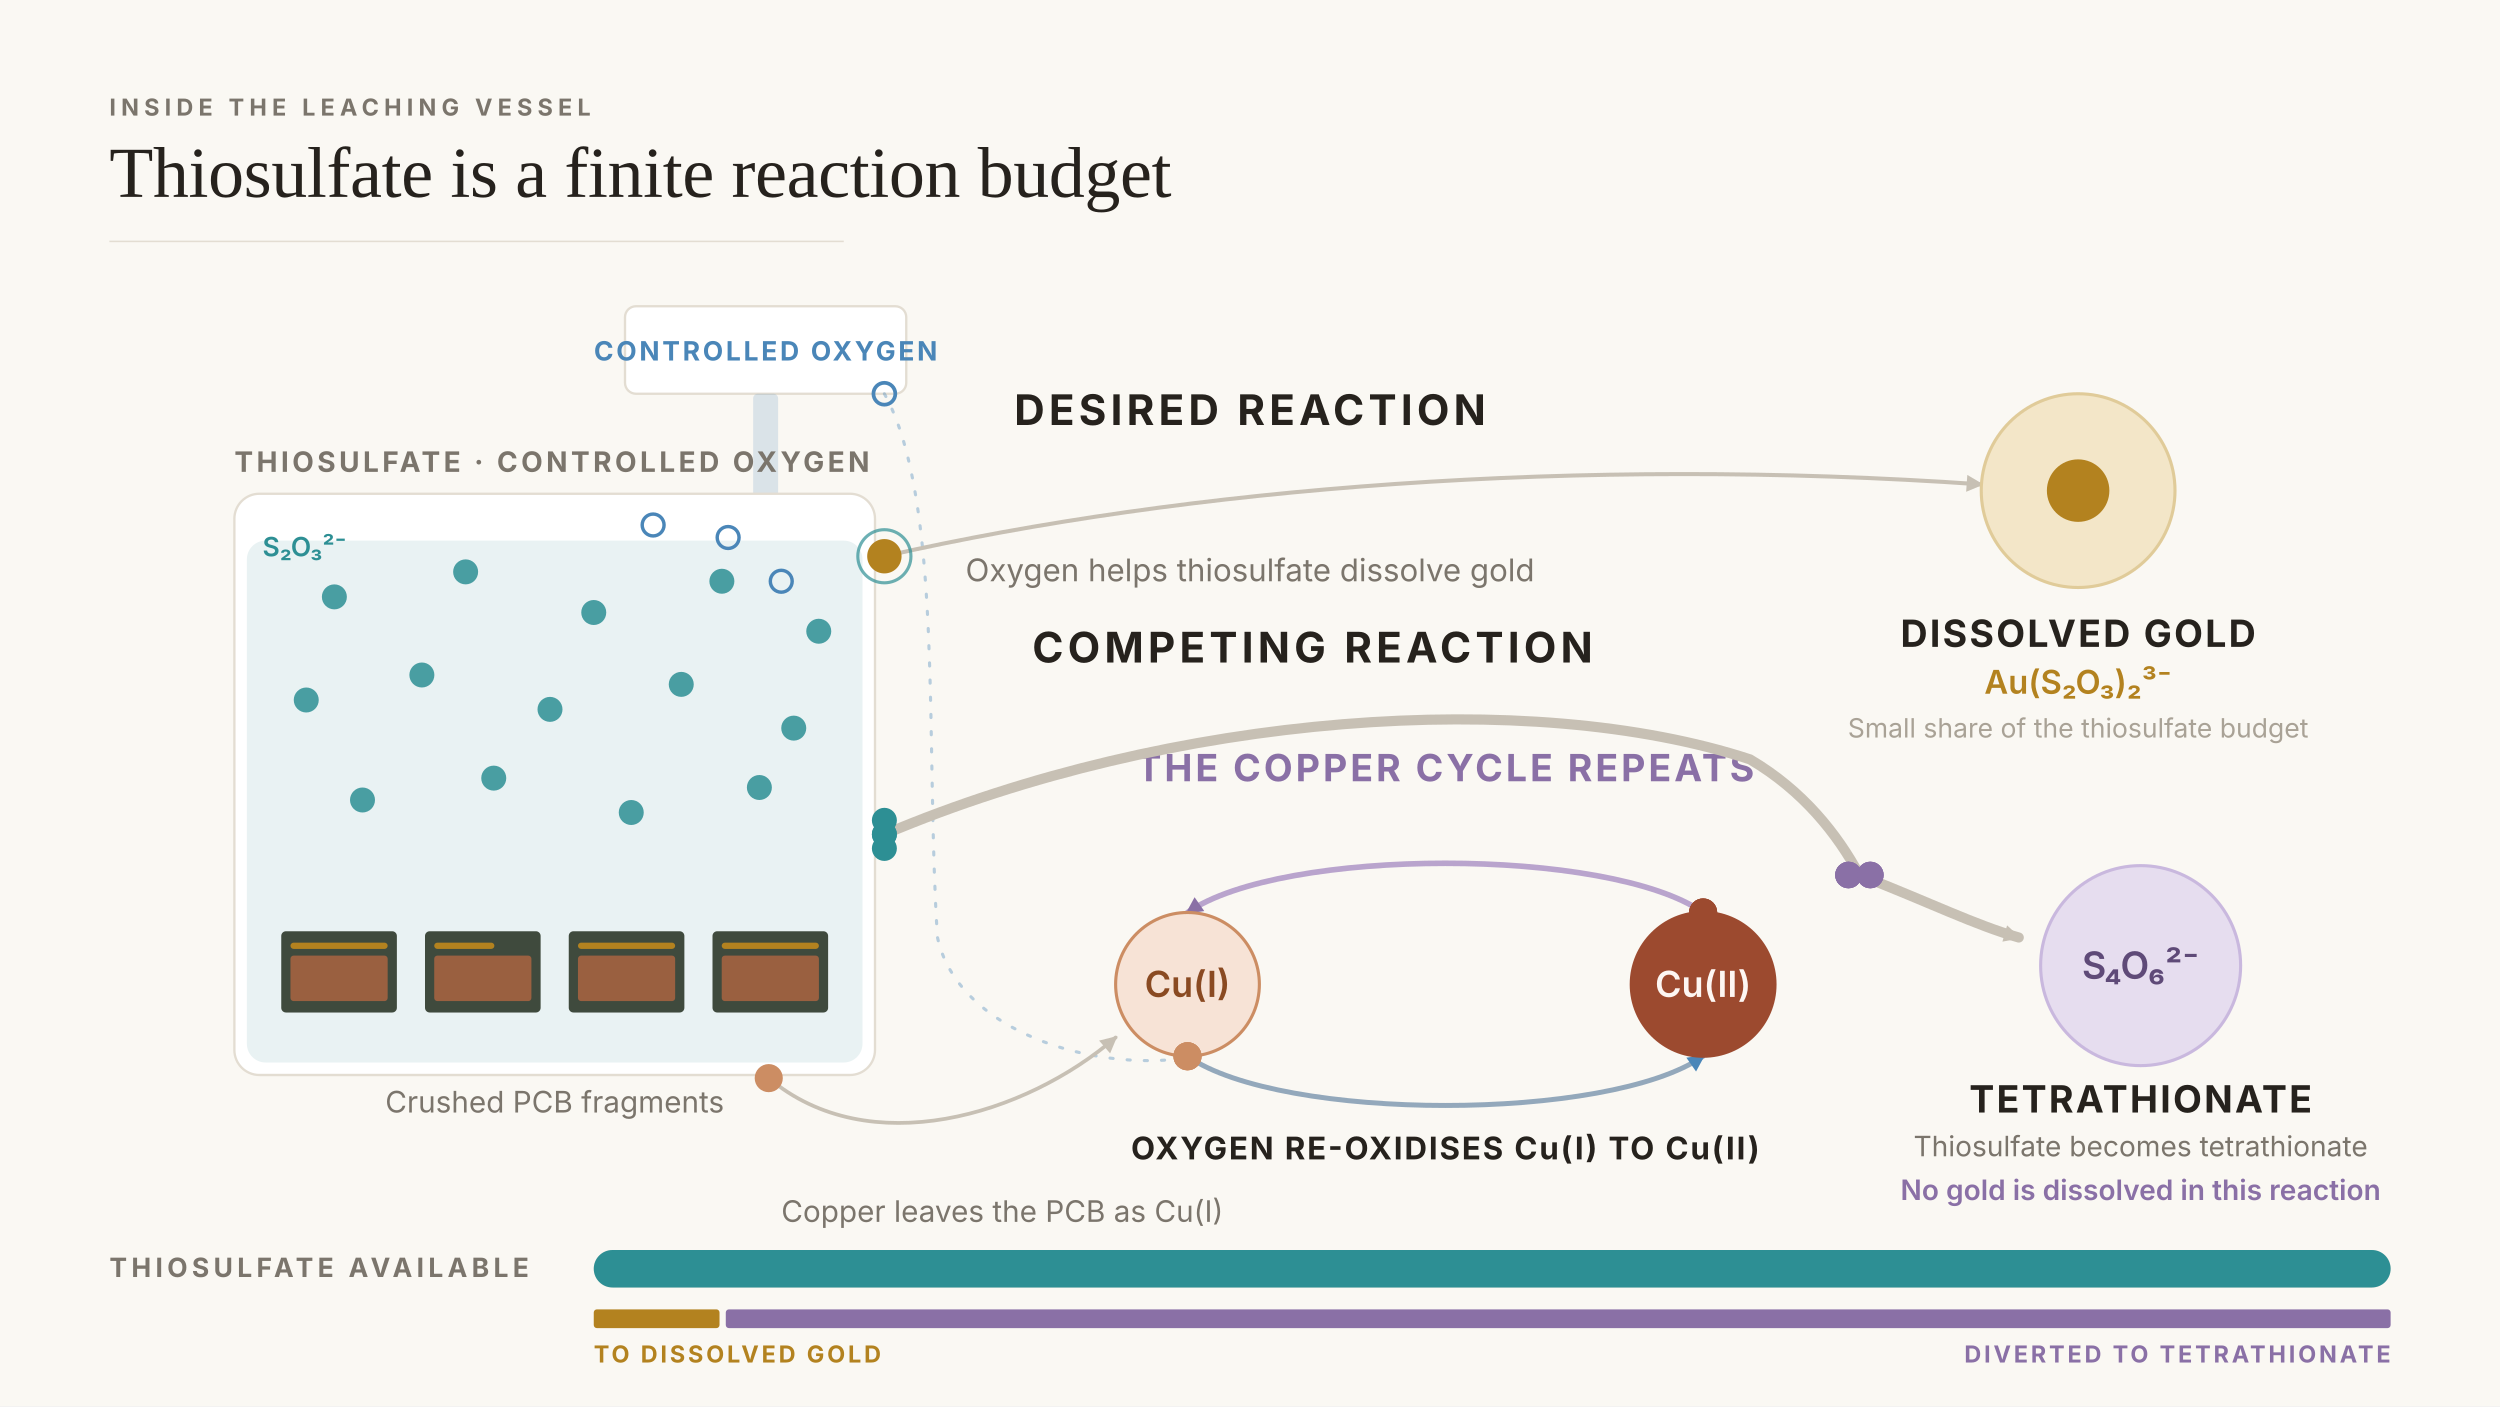
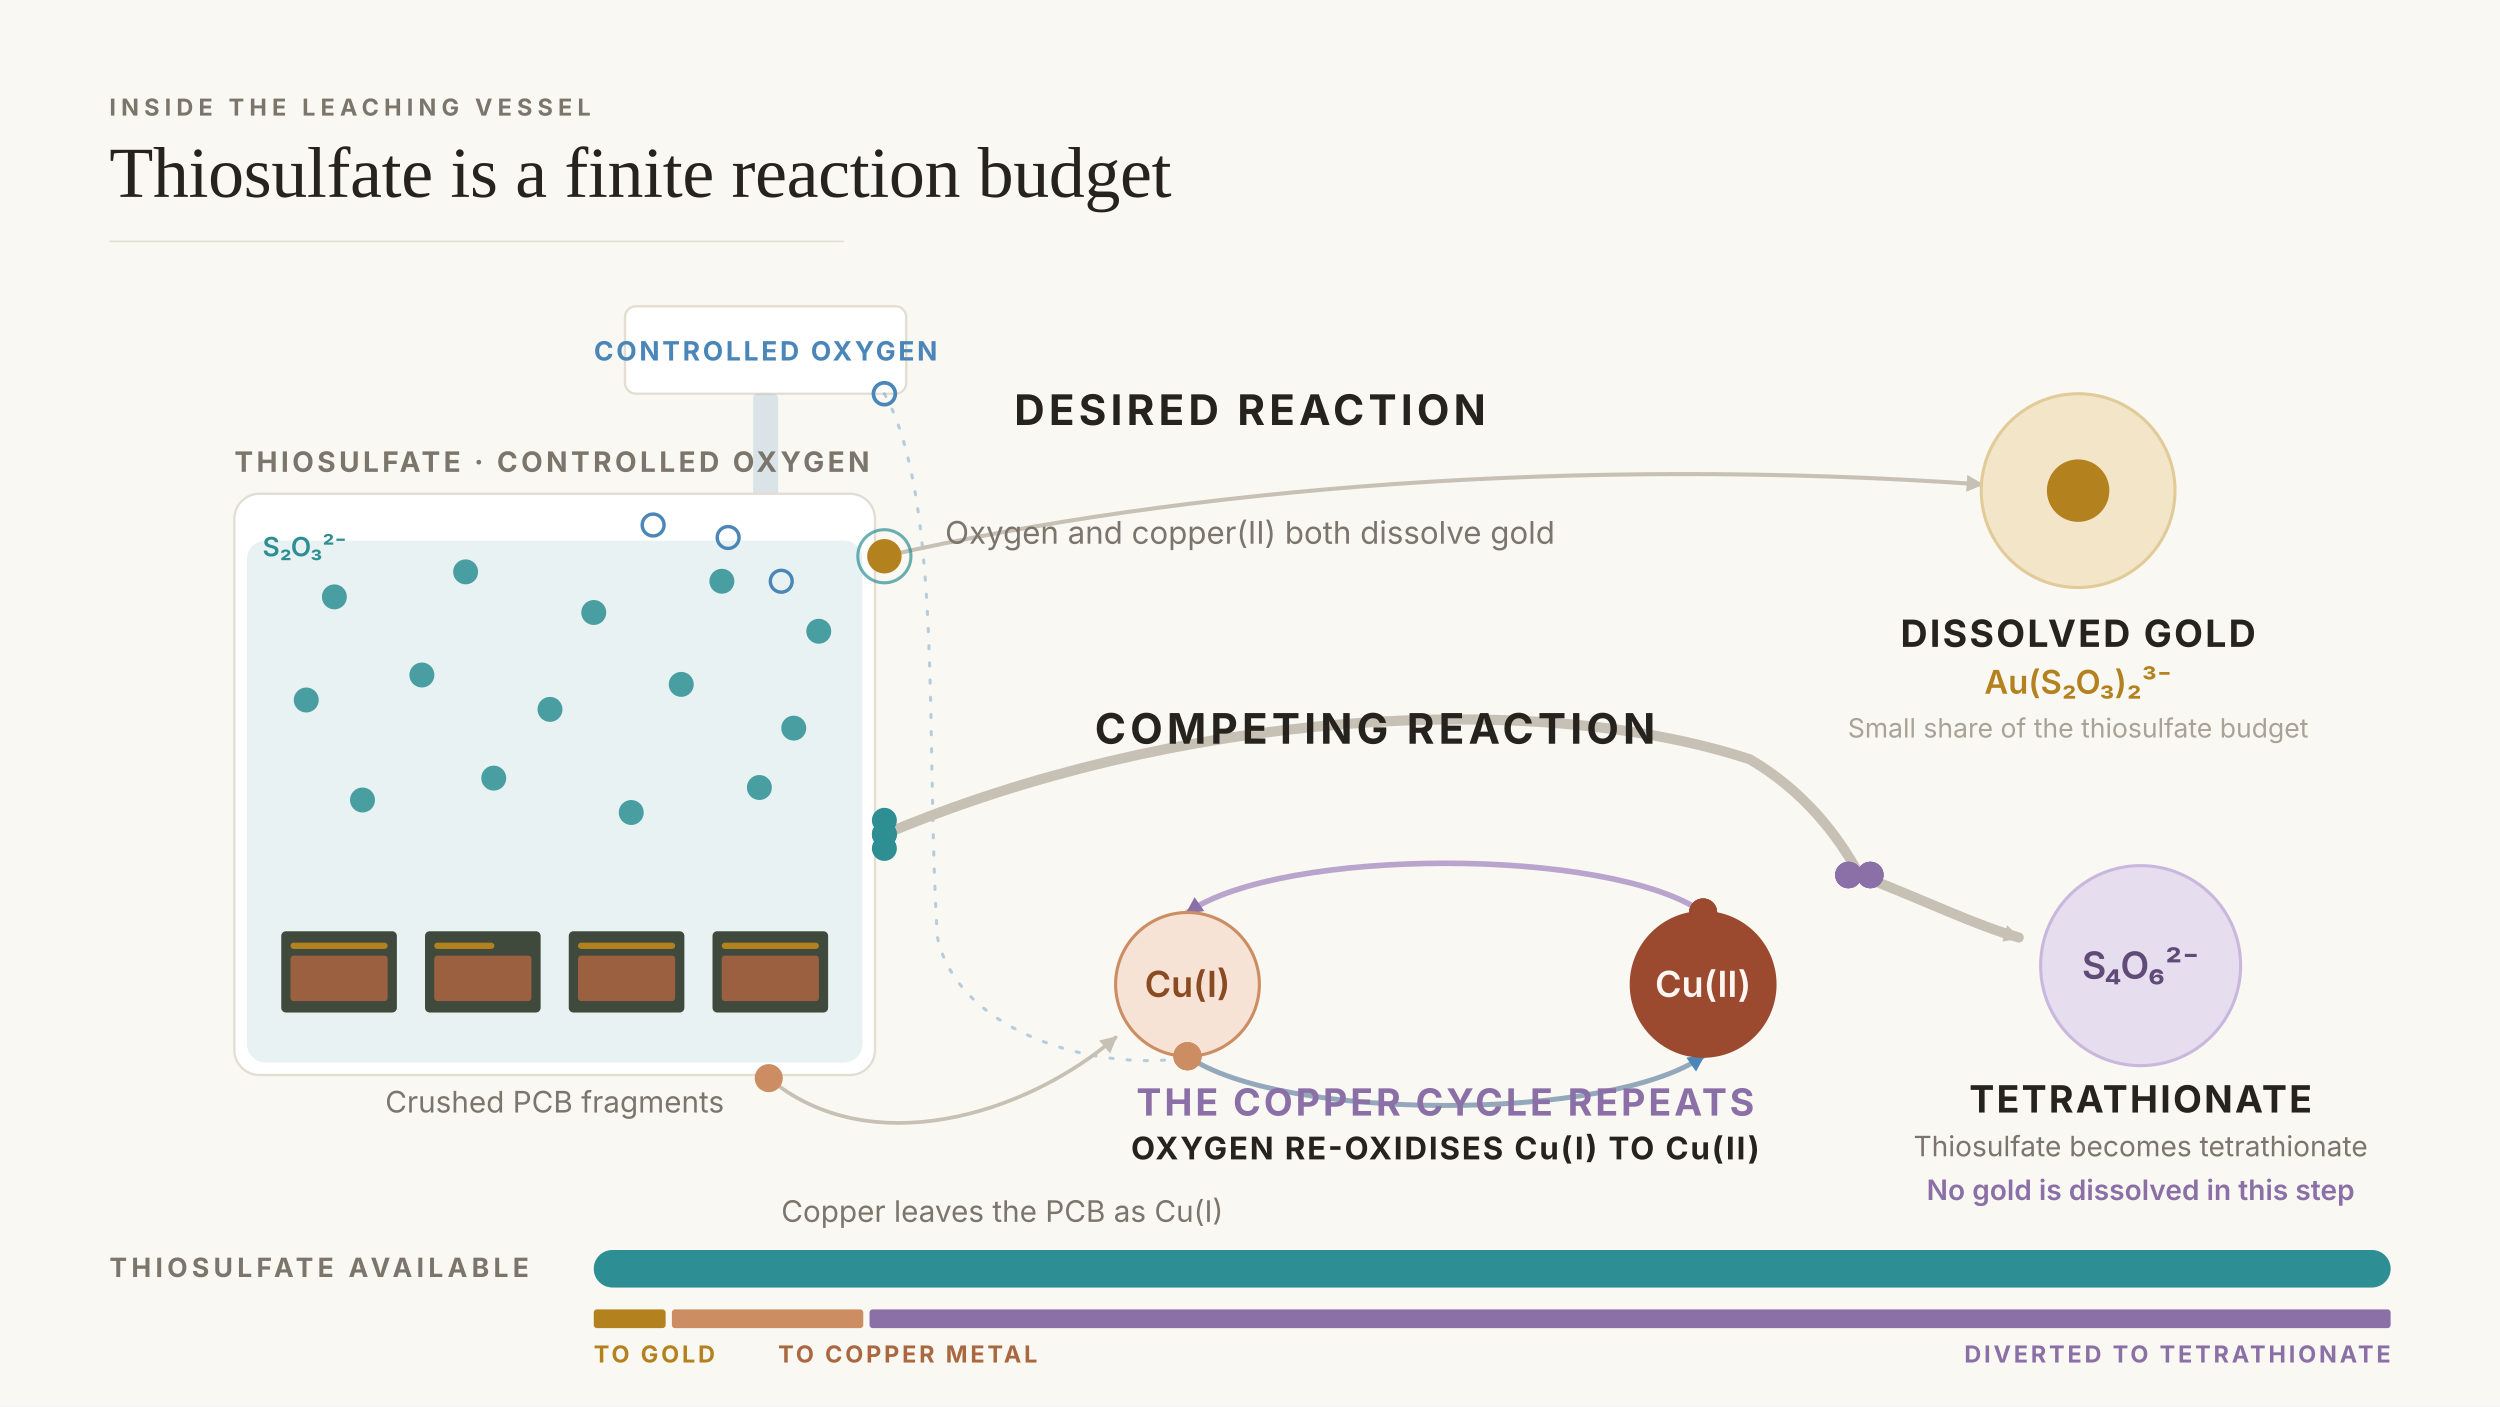
<svg xmlns="http://www.w3.org/2000/svg" viewBox="0 0 1600 900" width="100%" height="100%" preserveAspectRatio="xMidYMid meet" role="img" aria-labelledby="figTitle figDesc">
  <defs>
    <marker id="aGrey" viewBox="0 0 12 12" refX="9.6" refY="6" markerWidth="13" markerHeight="13" markerUnits="userSpaceOnUse" orient="auto">
      <path d="M1 1L11 6L1 11Z" fill="#c7c0b4" />
    </marker>
    <marker id="aGold" viewBox="0 0 12 12" refX="9.6" refY="6" markerWidth="13" markerHeight="13" markerUnits="userSpaceOnUse" orient="auto">
      <path d="M1 1L11 6L1 11Z" fill="#b3821f" />
    </marker>
    <marker id="aCu" viewBox="0 0 12 12" refX="9.6" refY="6" markerWidth="13" markerHeight="13" markerUnits="userSpaceOnUse" orient="auto">
      <path d="M1 1L11 6L1 11Z" fill="#cc8d63" />
    </marker>
    <marker id="aPur" viewBox="0 0 12 12" refX="9.6" refY="6" markerWidth="13" markerHeight="13" markerUnits="userSpaceOnUse" orient="auto">
      <path d="M1 1L11 6L1 11Z" fill="#8a70a6" />
    </marker>
    <marker id="aBlue" viewBox="0 0 12 12" refX="9.6" refY="6" markerWidth="13" markerHeight="13" markerUnits="userSpaceOnUse" orient="auto">
      <path d="M1 1L11 6L1 11Z" fill="#4a86b8" />
    </marker>
  </defs>
  <style>svg{background:#faf8f3}@keyframes drip{0%{transform:translateY(-58px);opacity:0}18%{opacity:.9}78%{opacity:.9}100%{transform:translateY(6px);opacity:0}}.drip{animation:drip 2.4s cubic-bezier(.4,0,.5,1) infinite}@keyframes drift{0%,100%{transform:translate(0,0)}33%{transform:translate(3px,-4px)}66%{transform:translate(-3px,3px)}}.drift{transform-box:fill-box;transform-origin:center;animation:drift 7s ease-in-out infinite}@keyframes breathe{0%,100%{transform:scale(1)}50%{transform:scale(1.14)}}.breathe{transform-box:fill-box;transform-origin:center;animation:breathe 2.6s ease-in-out infinite}@keyframes budget{0.00%{transform:scaleX(1.000)}21.67%{transform:scaleX(1.000)}28.33%{transform:scaleX(0.970)}38.33%{transform:scaleX(0.970)}45.00%{transform:scaleX(0.900)}53.33%{transform:scaleX(0.900)}71.67%{transform:scaleX(0.620)}76.67%{transform:scaleX(0.620)}81.67%{transform:scaleX(0.400)}86.67%{transform:scaleX(0.160)}90.83%{transform:scaleX(0.020)}100.00%{transform:scaleX(0.020)}}.budget{transform-box:fill-box;transform-origin:left center;animation:budget 12.0s linear infinite}@keyframes phGold{0.00%{opacity:0.00}16.67%{opacity:0.00}18.50%{opacity:1.00}34.00%{opacity:1.00}35.83%{opacity:0.00}100.00%{opacity:0.00}}.phGold{opacity:0;animation:phGold 12.0s linear infinite}@keyframes phOx{0.00%{opacity:0.00}37.50%{opacity:0.00}39.33%{opacity:1.00}49.83%{opacity:1.00}51.67%{opacity:0.00}100.00%{opacity:0.00}}.phOx{opacity:0;animation:phOx 12.0s linear infinite}@keyframes phPar{0.00%{opacity:0.00}50.83%{opacity:0.00}52.67%{opacity:1.00}85.67%{opacity:1.00}87.50%{opacity:0.00}100.00%{opacity:0.00}}.phPar{opacity:0;animation:phPar 12.0s linear infinite}@keyframes phCycle{0.00%{opacity:0.00}53.33%{opacity:0.00}55.17%{opacity:1.00}85.67%{opacity:1.00}87.50%{opacity:0.00}100.00%{opacity:0.00}}.phCycle{opacity:0;animation:phCycle 12.0s linear infinite}@keyframes phEnd{0.00%{opacity:0.00}88.33%{opacity:0.00}90.17%{opacity:1.00}98.17%{opacity:1.00}100.00%{opacity:1.00}}.phEnd{opacity:0;animation:phEnd 12.0s linear infinite}@keyframes phGoldGlow{0.00%{opacity:0.00}17.50%{opacity:0.00}19.33%{opacity:0.95}32.33%{opacity:0.95}34.17%{opacity:0.00}100.00%{opacity:0.00}}.phGoldGlow{opacity:0;animation:phGoldGlow 12.0s linear infinite}@keyframes phOxGlow{0.00%{opacity:0.00}40.00%{opacity:0.00}41.83%{opacity:0.95}49.00%{opacity:0.95}50.83%{opacity:0.00}100.00%{opacity:0.00}}.phOxGlow{opacity:0;animation:phOxGlow 12.0s linear infinite}@keyframes phParGlow{0.00%{opacity:0.00}53.33%{opacity:0.00}55.17%{opacity:0.95}84.83%{opacity:0.95}86.67%{opacity:0.00}100.00%{opacity:0.00}}.phParGlow{opacity:0;animation:phParGlow 12.0s linear infinite}@keyframes wane{0%,75.00%{opacity:1}88.33%{opacity:.28}100%{opacity:.28}}.wane{animation:wane 12.0s linear infinite}@keyframes hold{0%,86.67%{opacity:0}90.83%{opacity:1}100%{opacity:1}}.hold{opacity:0;animation:hold 12.0s linear infinite}.paused *,.paused{animation-play-state:paused!important}@media(prefers-reduced-motion:reduce){*{animation:none!important}.budget{transform:scaleX(.02)}.tok,.drip,.phGold,.phOx,.phGoldGlow,.phOxGlow,.phCycle{opacity:0}.phPar,.phParGlow{opacity:1}.phEnd,.hold{opacity:1}.wane{opacity:.28}}</style>
  <style>@keyframes tkGold{0.00%{opacity:0;offset-distance:0.0%}20.00%{opacity:0;offset-distance:0.0%}21.33%{opacity:1;offset-distance:8.9%}33.67%{opacity:1;offset-distance:91.1%}35.00%{opacity:0;offset-distance:100.0%}100.00%{opacity:0;offset-distance:100.0%}}.tkGold{offset-path:path('M0.0 0.0C194.0 -44.0 444.0 -64.0 702.0 -46.0');offset-rotate:0deg;animation:tkGold 12.0s cubic-bezier(.45,0,.55,1) infinite}</style>
  <style>@keyframes tkCuIn{0.00%{opacity:0;offset-distance:0.0%}35.00%{opacity:0;offset-distance:0.0%}36.33%{opacity:1;offset-distance:13.3%}43.67%{opacity:1;offset-distance:86.7%}45.00%{opacity:0;offset-distance:100.0%}100.00%{opacity:0;offset-distance:100.0%}}.tkCuIn{offset-path:path('M0.0 0.0C64.0 54.0 164.0 24.0 222.0 -26.0');offset-rotate:0deg;animation:tkCuIn 12.0s cubic-bezier(.45,0,.55,1) infinite}</style>
  <style>@keyframes tkO2{0.00%{opacity:0;offset-distance:0.0%}38.33%{opacity:0;offset-distance:0.0%}39.67%{opacity:1;offset-distance:16.0%}45.33%{opacity:1;offset-distance:84.0%}46.67%{opacity:0;offset-distance:100.0%}100.00%{opacity:0;offset-distance:100.0%}}.tkO2{offset-path:path('M0.0 0.0C38.0 68.0 26.0 228.0 34.0 348.0C46.0 404.0 124.0 432.0 186.0 426.0');offset-rotate:0deg;animation:tkO2 12.0s cubic-bezier(.45,0,.55,1) infinite}</style>
  <style>@keyframes tkOx1{0.00%{opacity:0;offset-distance:0.0%}45.00%{opacity:0;offset-distance:0.0%}46.33%{opacity:1;offset-distance:16.0%}52.00%{opacity:1;offset-distance:84.0%}53.33%{opacity:0;offset-distance:100.0%}100.00%{opacity:0;offset-distance:100.0%}}.tkOx1{offset-path:path('M0.0 0.0C60.0 42.0 270.0 42.0 330.0 0.0');offset-rotate:0deg;animation:tkOx1 12.0s cubic-bezier(.45,0,.55,1) infinite}</style>
  <style>@keyframes tkFeed1{0.00%{opacity:0;offset-distance:0.0%}51.67%{opacity:0;offset-distance:0.0%}53.00%{opacity:1;offset-distance:11.4%}62.00%{opacity:1;offset-distance:88.6%}63.33%{opacity:0;offset-distance:100.0%}100.00%{opacity:0;offset-distance:100.0%}}.tkFeed1{offset-path:path('M0.0 0.0C184.0 -78.0 414.0 -94.0 554.0 -48.0C588.0 -28.0 610.0 0.0 624.0 26.0');offset-rotate:0deg;animation:tkFeed1 12.0s cubic-bezier(.45,0,.55,1) infinite}</style>
  <style>@keyframes tkFeed2{0.00%{opacity:0;offset-distance:0.0%}53.33%{opacity:0;offset-distance:0.0%}54.67%{opacity:1;offset-distance:11.4%}63.67%{opacity:1;offset-distance:88.6%}65.00%{opacity:0;offset-distance:100.0%}100.00%{opacity:0;offset-distance:100.0%}}.tkFeed2{offset-path:path('M0.0 0.0C184.0 -78.0 414.0 -94.0 554.0 -48.0C588.0 -28.0 610.0 0.0 624.0 26.0');offset-rotate:0deg;animation:tkFeed2 12.0s cubic-bezier(.45,0,.55,1) infinite}</style>
  <style>@keyframes tkPar1{0.00%{opacity:0;offset-distance:0.0%}63.33%{opacity:0;offset-distance:0.0%}64.67%{opacity:1;offset-distance:16.0%}70.33%{opacity:1;offset-distance:84.0%}71.67%{opacity:0;offset-distance:100.0%}100.00%{opacity:0;offset-distance:100.0%}}.tkPar1{offset-path:path('M0.0 0.0C-60.0 -42.0 -270.0 -42.0 -330.0 0.0');offset-rotate:0deg;animation:tkPar1 12.0s cubic-bezier(.45,0,.55,1) infinite}</style>
  <style>@keyframes tkTet1{0.00%{opacity:0;offset-distance:0.0%}65.00%{opacity:0;offset-distance:0.0%}66.33%{opacity:1;offset-distance:16.0%}72.00%{opacity:1;offset-distance:84.0%}73.33%{opacity:0;offset-distance:100.0%}100.00%{opacity:0;offset-distance:100.0%}}.tkTet1{offset-path:path('M0.0 0.0C46.0 18.0 74.0 32.0 102.0 40.0');offset-rotate:0deg;animation:tkTet1 12.0s cubic-bezier(.45,0,.55,1) infinite}</style>
  <style>@keyframes tkOx2{0.00%{opacity:0;offset-distance:0.0%}71.67%{opacity:0;offset-distance:0.0%}73.00%{opacity:1;offset-distance:20.0%}77.00%{opacity:1;offset-distance:80.0%}78.33%{opacity:0;offset-distance:100.0%}100.00%{opacity:0;offset-distance:100.0%}}.tkOx2{offset-path:path('M0.0 0.0C60.0 42.0 270.0 42.0 330.0 0.0');offset-rotate:0deg;animation:tkOx2 12.0s cubic-bezier(.45,0,.55,1) infinite}</style>
  <style>@keyframes tkFeed3{0.00%{opacity:0;offset-distance:0.0%}75.00%{opacity:0;offset-distance:0.0%}76.33%{opacity:1;offset-distance:20.0%}80.33%{opacity:1;offset-distance:80.0%}81.67%{opacity:0;offset-distance:100.0%}100.00%{opacity:0;offset-distance:100.0%}}.tkFeed3{offset-path:path('M0.0 0.0C184.0 -78.0 414.0 -94.0 554.0 -48.0C588.0 -28.0 610.0 0.0 624.0 26.0');offset-rotate:0deg;animation:tkFeed3 12.0s cubic-bezier(.45,0,.55,1) infinite}</style>
  <style>@keyframes tkPar2{0.00%{opacity:0;offset-distance:0.0%}80.00%{opacity:0;offset-distance:0.0%}81.33%{opacity:1;offset-distance:32.0%}82.83%{opacity:1;offset-distance:68.0%}84.17%{opacity:0;offset-distance:100.0%}100.00%{opacity:0;offset-distance:100.0%}}.tkPar2{offset-path:path('M0.0 0.0C-60.0 -42.0 -270.0 -42.0 -330.0 0.0');offset-rotate:0deg;animation:tkPar2 12.0s cubic-bezier(.45,0,.55,1) infinite}</style>
  <style>@keyframes tkTet2{0.00%{opacity:0;offset-distance:0.0%}80.83%{opacity:0;offset-distance:0.0%}82.17%{opacity:1;offset-distance:26.7%}84.50%{opacity:1;offset-distance:73.3%}85.83%{opacity:0;offset-distance:100.0%}100.00%{opacity:0;offset-distance:100.0%}}.tkTet2{offset-path:path('M0.0 0.0C46.0 18.0 74.0 32.0 102.0 40.0');offset-rotate:0deg;animation:tkTet2 12.0s cubic-bezier(.45,0,.55,1) infinite}</style>
  <style>@keyframes tkOx3{0.00%{opacity:0;offset-distance:0.0%}82.50%{opacity:0;offset-distance:0.0%}83.83%{opacity:1;offset-distance:40.0%}84.50%{opacity:1;offset-distance:60.0%}85.83%{opacity:0;offset-distance:100.0%}100.00%{opacity:0;offset-distance:100.0%}}.tkOx3{offset-path:path('M0.0 0.0C60.0 42.0 270.0 42.0 330.0 0.0');offset-rotate:0deg;animation:tkOx3 12.0s cubic-bezier(.45,0,.55,1) infinite}</style>
  <style>@keyframes tkFeed4{0.00%{opacity:0;offset-distance:0.0%}81.67%{opacity:0;offset-distance:0.0%}83.00%{opacity:1;offset-distance:26.7%}85.33%{opacity:1;offset-distance:73.3%}86.67%{opacity:0;offset-distance:100.0%}100.00%{opacity:0;offset-distance:100.0%}}.tkFeed4{offset-path:path('M0.0 0.0C184.0 -78.0 414.0 -94.0 554.0 -48.0C588.0 -28.0 610.0 0.0 624.0 26.0');offset-rotate:0deg;animation:tkFeed4 12.0s cubic-bezier(.45,0,.55,1) infinite}</style>
  <style>@keyframes tkPar3{0.00%{opacity:0;offset-distance:0.0%}84.17%{opacity:0;offset-distance:0.0%}85.50%{opacity:1;offset-distance:40.0%}86.17%{opacity:1;offset-distance:60.0%}87.50%{opacity:0;offset-distance:100.0%}100.00%{opacity:0;offset-distance:100.0%}}.tkPar3{offset-path:path('M0.0 0.0C-60.0 -42.0 -270.0 -42.0 -330.0 0.0');offset-rotate:0deg;animation:tkPar3 12.0s cubic-bezier(.45,0,.55,1) infinite}</style>
  <style>@keyframes tkTet3{0.00%{opacity:0;offset-distance:0.0%}85.00%{opacity:0;offset-distance:0.0%}86.33%{opacity:1;offset-distance:40.0%}87.00%{opacity:1;offset-distance:60.0%}88.33%{opacity:0;offset-distance:100.0%}100.00%{opacity:0;offset-distance:100.0%}}.tkTet3{offset-path:path('M0.0 0.0C46.0 18.0 74.0 32.0 102.0 40.0');offset-rotate:0deg;animation:tkTet3 12.0s cubic-bezier(.45,0,.55,1) infinite}</style>
  <rect width="1600" height="900" fill="#faf8f3" />
  <g id="title">
    <text x="70" y="74" font-family="Inter,'Segoe UI',system-ui,sans-serif" font-size="15" font-weight="700" letter-spacing=".22em" text-anchor="start" style="fill:#7b756c">INSIDE THE LEACHING VESSEL</text>
    <text x="70" y="126" font-family="Iowan Old Style,Georgia,'Times New Roman',serif" font-size="46" font-weight="400" letter-spacing="-.005em" text-anchor="start" style="fill:#26221d">Thiosulfate is a finite reaction budget</text>
    <rect x="70" y="154" width="470" height="1" fill="#e3ddd2" />
  </g>
  <g id="oxygen-supply">
    <rect x="400" y="196" width="180" height="56" rx="7" fill="#fff" stroke="#e3ddd2" stroke-width="1.5" />
    <text x="490.0" y="230.72" font-family="Inter,'Segoe UI',system-ui,sans-serif" font-size="17" font-weight="700" letter-spacing=".1em" text-anchor="middle" style="fill:#4a86b8">CONTROLLED OXYGEN</text>
    <rect x="482" y="252" width="16" height="70" fill="#4a86b8" opacity=".18" rx="3" />
    <circle class="drip" cx="490" cy="332" r="6" fill="none" stroke="#4a86b8" stroke-width="2.4" style="animation-delay:0.00s" />
    <circle class="drip" cx="490" cy="332" r="6" fill="none" stroke="#4a86b8" stroke-width="2.4" style="animation-delay:0.80s" />
    <circle class="drip" cx="490" cy="332" r="6" fill="none" stroke="#4a86b8" stroke-width="2.4" style="animation-delay:1.60s" />
  </g>
  <path id="oxygen-to-copper" d="M566.0 252.0C604.0 320.0 592.0 480.0 600.0 600.0C612.0 656.0 690.0 684.0 752.0 678.0" fill="none" stroke="#4a86b8" stroke-width="2" stroke-dasharray="2 9" stroke-linecap="round" opacity=".38" />
  <g id="vessel">
    <text x="150" y="302" font-family="Inter,'Segoe UI',system-ui,sans-serif" font-size="18" font-weight="700" letter-spacing=".12em" text-anchor="start" style="fill:#7b756c">THIOSULFATE · CONTROLLED OXYGEN</text>
    <rect x="150" y="316" width="410" height="372" rx="16" fill="#fff" stroke="#e3ddd2" stroke-width="1.5" />
    <rect x="158" y="346" width="394" height="334" rx="12" fill="#e9f2f3" />
    <circle class="drift" cx="214" cy="382" r="8" fill="#2d8f94" opacity=".85" style="animation-delay:0.00s" />
    <circle class="drift" cx="298" cy="366" r="8" fill="#2d8f94" opacity=".85" style="animation-delay:1.30s" />
    <circle class="drift" cx="380" cy="392" r="8" fill="#2d8f94" opacity=".85" style="animation-delay:2.60s" />
    <circle class="drift" cx="462" cy="372" r="8" fill="#2d8f94" opacity=".85" style="animation-delay:3.90s" />
    <circle class="drift" cx="524" cy="404" r="8" fill="#2d8f94" opacity=".85" style="animation-delay:5.20s" />
    <circle class="drift" cx="196" cy="448" r="8" fill="#2d8f94" opacity=".85" style="animation-delay:0.00s" />
    <circle class="drift" cx="270" cy="432" r="8" fill="#2d8f94" opacity=".85" style="animation-delay:1.30s" />
    <circle class="drift" cx="352" cy="454" r="8" fill="#2d8f94" opacity=".85" style="animation-delay:2.60s" />
    <circle class="drift" cx="436" cy="438" r="8" fill="#2d8f94" opacity=".85" style="animation-delay:3.90s" />
    <circle class="drift" cx="508" cy="466" r="8" fill="#2d8f94" opacity=".85" style="animation-delay:5.20s" />
    <circle class="drift" cx="232" cy="512" r="8" fill="#2d8f94" opacity=".85" style="animation-delay:0.00s" />
    <circle class="drift" cx="316" cy="498" r="8" fill="#2d8f94" opacity=".85" style="animation-delay:1.30s" />
    <circle class="drift" cx="404" cy="520" r="8" fill="#2d8f94" opacity=".85" style="animation-delay:2.60s" />
    <circle class="drift" cx="486" cy="504" r="8" fill="#2d8f94" opacity=".85" style="animation-delay:3.90s" />
    <text x="168" y="356" font-family="Inter,'Segoe UI',system-ui,sans-serif" font-size="17" font-weight="600" letter-spacing="0" text-anchor="start" style="fill:#2d8f94">S₂O₃²⁻</text>
    <circle class="breathe" cx="466" cy="344" r="7" fill="none" stroke="#4a86b8" stroke-width="2.2" style="animation-delay:0.0s" />
    <circle class="breathe" cx="418" cy="336" r="7" fill="none" stroke="#4a86b8" stroke-width="2.2" style="animation-delay:0.7s" />
    <circle class="breathe" cx="500" cy="372" r="7" fill="none" stroke="#4a86b8" stroke-width="2.2" style="animation-delay:1.4s" />
    <rect x="180.0" y="596.0" width="74.0" height="52.0" rx="3" fill="#3f4a3d" />
    <rect x="185.9" y="611.6" width="62.2" height="29.1" rx="2" fill="#9a6040" />
    <rect x="185.9" y="603.3" width="62.2" height="4" rx="2" fill="#b3821f" />
    <rect x="272.0" y="596.0" width="74.0" height="52.0" rx="3" fill="#3f4a3d" />
    <rect x="277.9" y="611.6" width="62.2" height="29.1" rx="2" fill="#9a6040" />
    <rect class="wane" x="277.9" y="603.3" width="38.5" height="4" rx="2" fill="#b3821f" />
    <rect x="364.0" y="596.0" width="74.0" height="52.0" rx="3" fill="#3f4a3d" />
    <rect x="369.9" y="611.6" width="62.2" height="29.1" rx="2" fill="#9a6040" />
    <rect x="369.9" y="603.3" width="62.2" height="4" rx="2" fill="#b3821f" />
    <rect x="456.0" y="596.0" width="74.0" height="52.0" rx="3" fill="#3f4a3d" />
    <rect x="461.9" y="611.6" width="62.2" height="29.1" rx="2" fill="#9a6040" />
    <rect x="461.9" y="603.3" width="62.2" height="4" rx="2" fill="#b3821f" />
  </g>
  <text x="355.0" y="712" font-family="Inter,'Segoe UI',system-ui,sans-serif" font-size="19" font-weight="400" letter-spacing="0" text-anchor="middle" style="fill:#7b756c">Crushed PCB fragments</text>
  <text x="355.0" y="740" font-family="Inter,'Segoe UI',system-ui,sans-serif" font-size="19" font-weight="600" letter-spacing="0" text-anchor="middle" style="fill:#b3821f" class="hold">Gold remains on the board</text>
  <circle class="phGold" cx="322" cy="602" r="9" fill="#b3821f" />
  <g id="desired-pathway">
    <path d="M566.0 356.0C760.0 312.0 1010.0 292.0 1268.0 310.0" fill="none" stroke="#c7c0b4" stroke-width="2.6" stroke-linecap="round" marker-end="url(#aGrey)" class="wane" />
    <path d="M566.0 356.0C760.0 312.0 1010.0 292.0 1268.0 310.0" fill="none" stroke="#b3821f" stroke-width="3.4" stroke-linecap="round" marker-end="url(#aGold)" class="phGoldGlow" />
    <text x="800" y="272" font-family="Inter,'Segoe UI',system-ui,sans-serif" font-size="27" font-weight="700" letter-spacing=".1em" text-anchor="middle" style="fill:#26221d">DESIRED REACTION</text>
-     <text x="800" y="372" font-family="Inter,'Segoe UI',system-ui,sans-serif" font-size="20" font-weight="400" letter-spacing="0" text-anchor="middle" style="fill:#7b756c">Oxygen helps thiosulfate dissolve gold</text>
-     <text x="800" y="396" font-family="Inter,'Segoe UI',system-ui,sans-serif" font-size="18" font-weight="400" letter-spacing="0" text-anchor="middle" style="fill:#a9a296" class="phGold">4Au⁰ + 8S₂O₃²⁻ + O₂ + 2H₂O → 4Au(S₂O₃)₂³⁻ + 4OH⁻</text>
+     <text x="800" y="348" font-family="Inter,'Segoe UI',system-ui,sans-serif" font-size="20" font-weight="400" letter-spacing="0" text-anchor="middle" style="fill:#7b756c">Oxygen and copper(II) both dissolve gold</text>
+     <text x="800" y="372" font-family="Inter,'Segoe UI',system-ui,sans-serif" font-size="18" font-weight="400" letter-spacing="0" text-anchor="middle" style="fill:#a9a296" class="phGold">4Au⁰ + 8S₂O₃²⁻ + O₂ + 2H₂O → 4Au(S₂O₃)₂³⁻ + 4OH⁻</text>
+     <text x="800" y="396" font-family="Inter,'Segoe UI',system-ui,sans-serif" font-size="18" font-weight="400" letter-spacing="0" text-anchor="middle" style="fill:#a9a296" class="phGold">Au⁰ + 2S₂O₃²⁻ + Cu(II) → Au(S₂O₃)₂³⁻ + Cu(I)</text>
  </g>
  <g id="dissolved-gold">
    <g>
      <circle cx="1330" cy="314" r="62" fill="#f3e6c8" />
      <circle cx="1330" cy="314" r="62" fill="none" stroke="#e0cb99" stroke-width="2" />
      <text x="1330" y="314.0" font-family="Inter,'Segoe UI',system-ui,sans-serif" font-size="0" font-weight="600" letter-spacing="0" text-anchor="middle" style="fill:#b3821f" />
    </g>
    <circle cx="1330" cy="314" r="20" fill="#b3821f" />
    <text x="1330" y="414" font-family="Inter,'Segoe UI',system-ui,sans-serif" font-size="24" font-weight="700" letter-spacing=".06em" text-anchor="middle" style="fill:#26221d">DISSOLVED GOLD</text>
    <text x="1330" y="444" font-family="Inter,'Segoe UI',system-ui,sans-serif" font-size="21" font-weight="600" letter-spacing="0" text-anchor="middle" style="fill:#b3821f">Au(S₂O₃)₂³⁻</text>
    <text x="1330" y="472" font-family="Inter,'Segoe UI',system-ui,sans-serif" font-size="17" font-weight="400" letter-spacing="0" text-anchor="middle" style="fill:#a9a296">Small share of the thiosulfate budget</text>
  </g>
  <g id="copper-entry">
    <path d="M492.0 690.0C556.0 744.0 656.0 714.0 714.0 664.0" fill="none" stroke="#c7c0b4" stroke-width="2.4" stroke-linecap="round" marker-end="url(#aGrey)" />
    <text x="500" y="782" font-family="Inter,'Segoe UI',system-ui,sans-serif" font-size="19" font-weight="400" letter-spacing="0" text-anchor="start" style="fill:#7b756c">Copper leaves the PCB as Cu(I)</text>
  </g>
  <g id="copper-cycle">
    <path d="M760.0 676.0C820.0 718.0 1030.0 718.0 1090.0 676.0" fill="none" stroke="#93a8bb" stroke-width="3.2" stroke-linecap="round" marker-end="url(#aBlue)" />
    <path d="M760.0 676.0C820.0 718.0 1030.0 718.0 1090.0 676.0" fill="none" stroke="#4a86b8" stroke-width="4.4" stroke-linecap="round" marker-end="url(#aBlue)" class="phOxGlow" />
    <path d="M1090.0 584.0C1030.0 542.0 820.0 542.0 760.0 584.0" fill="none" stroke="#b9a4cd" stroke-width="3.6" stroke-linecap="round" marker-end="url(#aPur)" />
    <path d="M1090.0 584.0C1030.0 542.0 820.0 542.0 760.0 584.0" fill="none" stroke="#8a70a6" stroke-width="6.0" stroke-linecap="round" marker-end="url(#aPur)" class="phParGlow" />
    <g>
      <circle cx="760" cy="630" r="46" fill="#f7e3d6" />
      <circle cx="760" cy="630" r="46" fill="none" stroke="#cc8d63" stroke-width="2" />
      <text x="760" y="638.05" font-family="Inter,'Segoe UI',system-ui,sans-serif" font-size="23" font-weight="600" letter-spacing="0" text-anchor="middle" style="fill:#8a4a22">Cu(I)</text>
    </g>
    <g>
      <circle cx="1090" cy="630" r="46" fill="#9c4a2f" />
      <circle cx="1090" cy="630" r="46" fill="none" stroke="#9c4a2f" stroke-width="2" />
      <text x="1090" y="638.05" font-family="Inter,'Segoe UI',system-ui,sans-serif" font-size="23" font-weight="600" letter-spacing="0" text-anchor="middle" style="fill:#fdf6f2">Cu(II)</text>
    </g>
-     <text x="925" y="500" font-family="Inter,'Segoe UI',system-ui,sans-serif" font-size="24" font-weight="700" letter-spacing=".08em" text-anchor="middle" style="fill:#8a70a6">THE COPPER CYCLE REPEATS</text>
+     <text x="925" y="714" font-family="Inter,'Segoe UI',system-ui,sans-serif" font-size="24" font-weight="700" letter-spacing=".08em" text-anchor="middle" style="fill:#8a70a6">THE COPPER CYCLE REPEATS</text>
    <text x="925" y="742" font-family="Inter,'Segoe UI',system-ui,sans-serif" font-size="20" font-weight="700" letter-spacing=".06em" text-anchor="middle" style="fill:#26221d">OXYGEN RE-OXIDISES Cu(I) TO Cu(II)</text>
    <text x="925" y="772" font-family="Inter,'Segoe UI',system-ui,sans-serif" font-size="18" font-weight="400" letter-spacing="0" text-anchor="middle" style="fill:#a9a296" class="phOx">4Cu(I) + O₂ + 2H₂O → 4Cu(II) + 4OH⁻</text>
  </g>
  <g id="mechanism-statement" class="phCycle">
    <text x="920" y="212" font-family="Inter,'Segoe UI',system-ui,sans-serif" font-size="26" font-weight="700" letter-spacing=".07em" text-anchor="middle" style="fill:#9c4a2f">COPPER IS REGENERATED · THIOSULFATE IS CONSUMED</text>
  </g>
  <g id="competing-pathway">
    <path d="M566.0 534.0C750.0 456.0 980.0 440.0 1120.0 486.0C1154.0 506.0 1176.0 534.0 1190.0 560.0" fill="none" stroke="#c7c0b4" stroke-width="6.5" stroke-linecap="round" />
    <path class="phParGlow" d="M566.0 534.0C750.0 456.0 980.0 440.0 1120.0 486.0C1154.0 506.0 1176.0 534.0 1190.0 560.0" fill="none" stroke="#8a70a6" stroke-width="6.5" stroke-linecap="round" />
    <path d="M1190.0 560.0C1236.0 578.0 1264.0 592.0 1292.0 600.0" fill="none" stroke="#c7c0b4" stroke-width="6.5" stroke-linecap="round" marker-end="url(#aGrey)" />
    <path d="M1190.0 560.0C1236.0 578.0 1264.0 592.0 1292.0 600.0" fill="none" stroke="#8a70a6" stroke-width="6.5" stroke-linecap="round" marker-end="url(#aPur)" class="phParGlow" />
    <circle cx="1190" cy="560" r="8" fill="#8a70a6" class="phParGlow" />
-     <text x="840" y="424" font-family="Inter,'Segoe UI',system-ui,sans-serif" font-size="27" font-weight="700" letter-spacing=".1em" text-anchor="middle" style="fill:#26221d">COMPETING REACTION</text>
+     <text x="880" y="476" font-family="Inter,'Segoe UI',system-ui,sans-serif" font-size="27" font-weight="700" letter-spacing=".1em" text-anchor="middle" style="fill:#26221d">COMPETING REACTION</text>
    <text x="925" y="530" font-family="Inter,'Segoe UI',system-ui,sans-serif" font-size="18" font-weight="400" letter-spacing="0" text-anchor="middle" style="fill:#a9a296" class="phPar">2Cu(II) + 2S₂O₃²⁻ → 2Cu(I) + S₄O₆²⁻</text>
  </g>
  <g id="tetrathionate">
    <g>
      <circle cx="1370" cy="618" r="64" fill="#e6ddef" />
      <circle cx="1370" cy="618" r="64" fill="none" stroke="#c9b8de" stroke-width="2" />
      <text x="1370" y="626.4" font-family="Inter,'Segoe UI',system-ui,sans-serif" font-size="24" font-weight="600" letter-spacing="0" text-anchor="middle" style="fill:#5f4a78">S₄O₆²⁻</text>
    </g>
    <text x="1370" y="712" font-family="Inter,'Segoe UI',system-ui,sans-serif" font-size="24" font-weight="700" letter-spacing=".06em" text-anchor="middle" style="fill:#26221d">TETRATHIONATE</text>
    <text x="1370" y="740" font-family="Inter,'Segoe UI',system-ui,sans-serif" font-size="18" font-weight="400" letter-spacing="0" text-anchor="middle" style="fill:#7b756c">Thiosulfate becomes tetrathionate</text>
-     <text x="1370" y="768" font-family="Inter,'Segoe UI',system-ui,sans-serif" font-size="18" font-weight="600" letter-spacing="0" text-anchor="middle" style="fill:#8a70a6">No gold is dissolved in this reaction</text>
+     <text x="1370" y="768" font-family="Inter,'Segoe UI',system-ui,sans-serif" font-size="18" font-weight="600" letter-spacing="0" text-anchor="middle" style="fill:#8a70a6">No gold is dissolved in this step</text>
  </g>
  <g id="carriers">
    <g transform="translate(566.0,356.0)">
      <g class="tok tkGold">
        <circle r="11" fill="#b3821f" />
        <circle r="17" fill="none" stroke="#2d8f94" stroke-width="2" opacity=".7" />
      </g>
    </g>
    <g transform="translate(492.0,690.0)">
      <g class="tok tkCuIn">
        <circle r="9" fill="#cc8d63" />
      </g>
    </g>
    <g transform="translate(566.0,252.0)">
      <g class="tok tkO2">
        <circle r="7" fill="none" stroke="#4a86b8" stroke-width="2.4" />
      </g>
    </g>
    <g transform="translate(760.0,676.0)">
      <g class="tok tkOx1">
        <circle r="9" fill="#cc8d63" />
      </g>
    </g>
    <g transform="translate(760.0,676.0)">
      <g class="tok tkOx2">
        <circle r="9" fill="#cc8d63" />
      </g>
    </g>
    <g transform="translate(760.0,676.0)">
      <g class="tok tkOx3">
        <circle r="9" fill="#cc8d63" />
      </g>
    </g>
    <g transform="translate(1090.0,584.0)">
      <g class="tok tkPar1">
        <circle r="9" fill="#9c4a2f" />
      </g>
    </g>
    <g transform="translate(1090.0,584.0)">
      <g class="tok tkPar2">
        <circle r="9" fill="#9c4a2f" />
      </g>
    </g>
    <g transform="translate(1090.0,584.0)">
      <g class="tok tkPar3">
        <circle r="9" fill="#9c4a2f" />
      </g>
    </g>
    <g transform="translate(566.0,534.0)">
      <g class="tok tkFeed1">
        <circle cy="-9" r="8" fill="#2d8f94" />
      </g>
    </g>
    <g transform="translate(566.0,534.0)">
      <g class="tok tkFeed2">
        <circle cy="9" r="8" fill="#2d8f94" />
      </g>
    </g>
    <g transform="translate(566.0,534.0)">
      <g class="tok tkFeed3">
        <circle r="8" fill="#2d8f94" />
      </g>
    </g>
    <g transform="translate(566.0,534.0)">
      <g class="tok tkFeed4">
        <circle r="8" fill="#2d8f94" />
      </g>
    </g>
    <g transform="translate(1190.0,560.0)">
      <g class="tok tkTet1">
        <circle cx="-7" r="8.5" fill="#8a70a6" />
        <circle cx="7" r="8.5" fill="#8a70a6" />
      </g>
    </g>
    <g transform="translate(1190.0,560.0)">
      <g class="tok tkTet2">
        <circle cx="-7" r="8.5" fill="#8a70a6" />
        <circle cx="7" r="8.5" fill="#8a70a6" />
      </g>
    </g>
    <g transform="translate(1190.0,560.0)">
      <g class="tok tkTet3">
        <circle cx="-7" r="8.5" fill="#8a70a6" />
        <circle cx="7" r="8.5" fill="#8a70a6" />
      </g>
    </g>
  </g>
  <g id="budget">
    <text x="70" y="817.28" font-family="Inter,'Segoe UI',system-ui,sans-serif" font-size="17" font-weight="700" letter-spacing=".16em" text-anchor="start" style="fill:#7b756c">THIOSULFATE AVAILABLE</text>
    <rect x="380" y="800" width="1150" height="24" rx="12" fill="#ece7dd" />
    <rect class="budget" x="380" y="800" width="1150" height="24" rx="12" fill="#2d8f94" />
-     <rect x="380" y="838" width="80.5" height="12" rx="2" fill="#b3821f" />
-     <rect x="464.5" y="838" width="1065.5" height="12" rx="2" fill="#8a70a6" />
-     <text x="380" y="872" font-family="Inter,'Segoe UI',system-ui,sans-serif" font-size="15" font-weight="700" letter-spacing=".12em" text-anchor="start" style="fill:#b3821f">TO DISSOLVED GOLD</text>
+     <rect x="380" y="838" width="46.0" height="12" rx="2" fill="#b3821f" />
+     <rect x="430.0" y="838" width="122.5" height="12" rx="2" fill="#cc8d63" />
+     <rect x="556.5" y="838" width="973.5" height="12" rx="2" fill="#8a70a6" />
+     <text x="380" y="872" font-family="Inter,'Segoe UI',system-ui,sans-serif" font-size="15" font-weight="700" letter-spacing=".12em" text-anchor="start" style="fill:#b3821f">TO GOLD</text>
+     <text x="498" y="872" font-family="Inter,'Segoe UI',system-ui,sans-serif" font-size="15" font-weight="700" letter-spacing=".12em" text-anchor="start" style="fill:#a9683f">TO COPPER METAL</text>
    <text x="1530" y="872" font-family="Inter,'Segoe UI',system-ui,sans-serif" font-size="15" font-weight="700" letter-spacing=".12em" text-anchor="end" style="fill:#8a70a6">DIVERTED TO TETRATHIONATE</text>
  </g>
  <g id="closing" class="phEnd">
    <text x="920" y="212" font-family="Inter,'Segoe UI',system-ui,sans-serif" font-size="30" font-weight="700" letter-spacing=".08em" text-anchor="middle" style="fill:#26221d">THE LEACHANT RUNS OUT FIRST</text>
  </g>
</svg>
